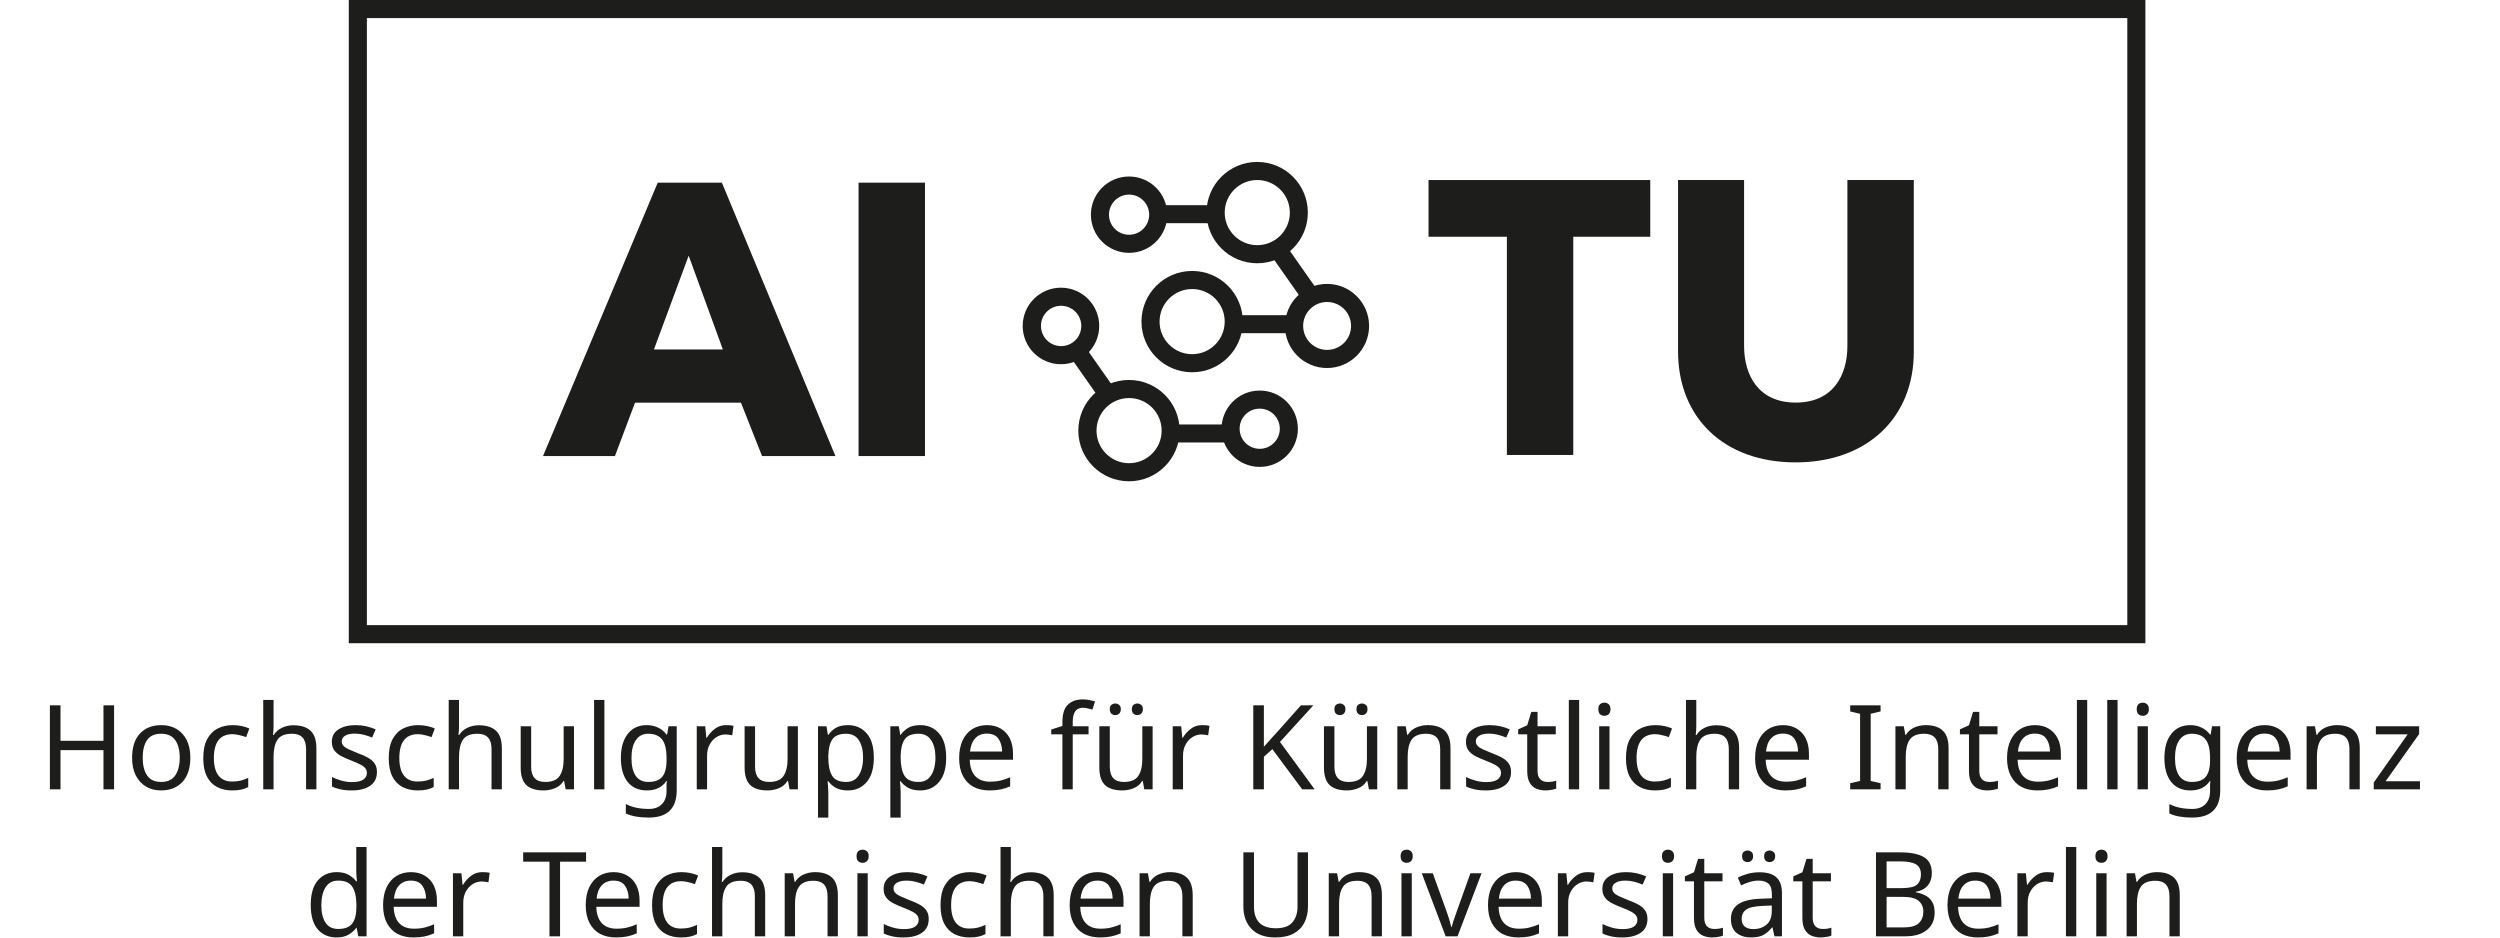
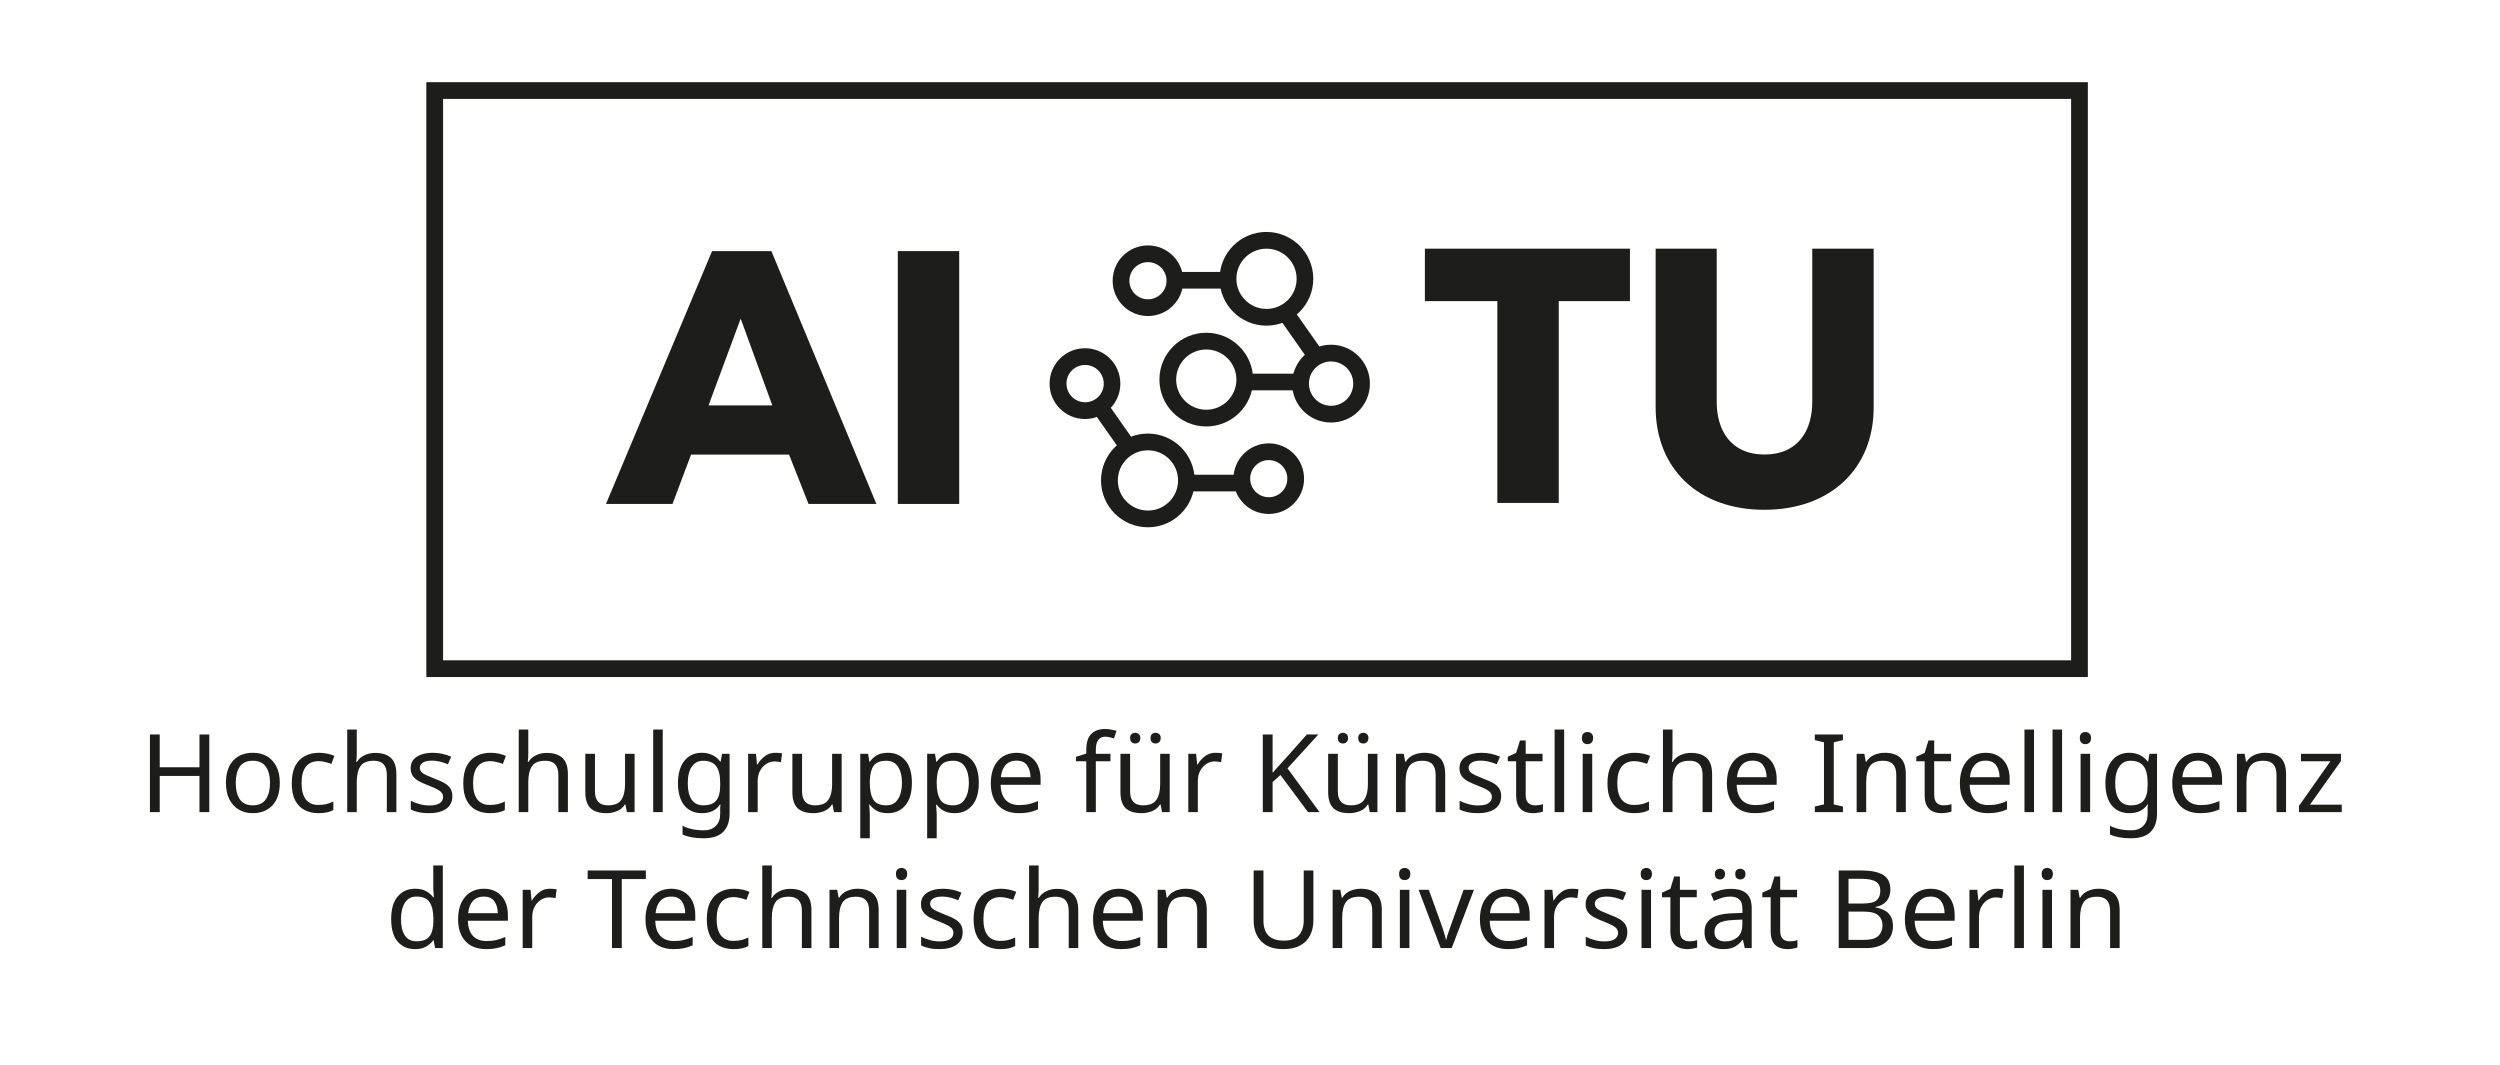
- <svg xmlns="http://www.w3.org/2000/svg" width="207.919mm" height="78.009mm" viewBox="0 0 207.919 78.009" version="1.1" id="svg5">
+ <svg xmlns="http://www.w3.org/2000/svg" width="190.018mm" height="80.891mm" viewBox="0 0 190.018 80.891" version="1.1" id="svg5">
  <defs id="defs2">
    <style id="style9">.cls-1,.cls-2{fill:#1d1d1b;}.cls-2{font-size:13px;font-family:AvenirNextLTPro-Regular, Avenir Next LT Pro;}.cls-3{letter-spacing:-0.03em;}.cls-4{letter-spacing:-0.02em;}.cls-5{letter-spacing:-0.1em;}.cls-6{letter-spacing:-0.01em;}</style>
  </defs>
-   <g id="layer1" transform="translate(-1.255,-63.6779)">
-     <g id="g95" transform="matrix(0.7524067,0,0,0.7524067,-4.005877,90.67318)">
-       <path class="cls-1" d="m 91.225,14.531 -2.33,-5.9 h -11.71 l -2.22,5.9 h -7.95 l 12.68,-30.22 h 7.09 l 12.55,30.22 z m -8.11,-22.15 -3.84,10.37 h 7.62 z" id="path13" />
-       <path class="cls-1" d="m 101.895,14.531 v -30.22 h 7.34 v 30.22 z" id="path15" />
-       <path class="cls-1" d="M 180.895,-9.709 V 14.411 h -7.34 V -9.709 h -8.66 v -6.27 h 24.51 v 6.27 z" id="path17" />
-       <path class="cls-1" d="m 205.475,15.231 c -8,0 -13,-5 -13,-12.28 V -15.979 h 7.3 V 2.351 c 0,3.26 1.59,6.27 5.71,6.27 4.12,0 5.71,-3 5.71,-6.27 V -15.979 h 7.34 V 2.951 c 0.03,7.3 -5.12,12.28 -13.06,12.28 z" id="path19" />
-       <path class="cls-1" d="M 242.135,-33.879 V 33.221 H 47.545 V -33.879 H 242.135 m 2,-2 H 45.545 V 35.221 H 244.135 Z" id="path21" />
-       <path class="cls-1" d="m 124.275,-2.079 a 2.23,2.23 0 1 1 -2.22,2.23 2.22,2.22 0 0 1 2.22,-2.23 m 0,-2 a 4.23,4.23 0 1 0 4.22,4.23 4.23,4.23 0 0 0 -4.22,-4.23 z" id="path23" />
-       <path class="cls-1" d="m 131.795,-14.369 a 2.22,2.22 0 1 1 -2.22,2.22 2.22,2.22 0 0 1 2.22,-2.22 m 0,-2 a 4.22,4.22 0 1 0 4.22,4.22 4.22,4.22 0 0 0 -4.22,-4.22 z" id="path25" />
-       <path class="cls-1" d="m 146.235,9.291 a 2.22,2.22 0 1 1 -2.22,2.22 2.21,2.21 0 0 1 2.22,-2.22 m 0,-2 a 4.22,4.22 0 1 0 4.22,4.22 4.22,4.22 0 0 0 -4.22,-4.22 z" id="path27" />
-       <path class="cls-1" d="m 145.955,-15.979 a 3.6,3.6 0 1 1 -3.59,3.6 3.6,3.6 0 0 1 3.59,-3.6 m 0,-2 a 5.6,5.6 0 1 0 5.6,5.6 5.6,5.6 0 0 0 -5.6,-5.6 z" id="path29" />
-       <path class="cls-1" d="m 138.765,-3.929 a 3.6,3.6 0 1 1 -3.6,3.6 3.6,3.6 0 0 1 3.6,-3.6 m 0,-2 a 5.6,5.6 0 1 0 5.6,5.6 5.6,5.6 0 0 0 -5.6,-5.6 z" id="path31" />
-       <path class="cls-1" d="m 131.795,8.121 a 3.6,3.6 0 1 1 -3.6,3.6 3.6,3.6 0 0 1 3.6,-3.6 m 0,-2 a 5.6,5.6 0 1 0 5.59,5.6 5.6,5.6 0 0 0 -5.59,-5.6 z" id="path33" />
-       <path class="cls-1" d="m 153.675,-2.499 a 2.65,2.65 0 1 1 -2.64,2.65 2.65,2.65 0 0 1 2.64,-2.65 m 0,-2 a 4.65,4.65 0 1 0 4.65,4.65 4.65,4.65 0 0 0 -4.65,-4.65 z" id="path35" />
-       <rect class="cls-1" x="134.915" y="-13.199" width="5.8" height="1.99" id="rect37" />
-       <rect class="cls-1" x="143.795" y="-1.039" width="5.8" height="1.99" id="rect39" />
-       <rect class="cls-1" x="125.092" y="78.76" width="1.99" height="5.8" transform="rotate(-35.08)" id="rect41" />
-       <rect class="cls-1" x="100.481" y="74.86" width="1.99" height="5.8" transform="rotate(-35.08)" id="rect43" />
-       <rect class="cls-1" x="136.805" y="11.041" width="5.8" height="1.99" id="rect45" />
-       <text class="cls-2" id="text63" x="144.803" y="51.367">
-         <tspan id="tspan5087" x="144.803" y="51.367" style="text-align:center;text-anchor:middle">Hochschulgruppe für Künstliche Intelligenz</tspan>
-         <tspan id="tspan5089" x="144.803" y="67.617" style="text-align:center;text-anchor:middle">der Technischen Universität Berlin</tspan>
+   <g id="layer1" transform="translate(-12.5135,-102.5174)">
+     <g id="g95" transform="matrix(0.6359135,0,0,0.6359135,14.94638,131.4062)">
+       <path class="cls-1" d="m 92.813,14.804 -2.33,-5.9 h -11.71 l -2.22,5.9 h -7.95 l 12.68,-30.22 h 7.09 l 12.55,30.22 z m -8.11,-22.15 -3.84,10.37 h 7.62 z" id="path13" />
+       <path class="cls-1" d="m 103.483,14.804 v -30.22 h 7.34 v 30.22 z" id="path15" />
+       <path class="cls-1" d="M 182.483,-9.436 V 14.684 h -7.34 V -9.436 h -8.66 v -6.27 h 24.51 v 6.27 z" id="path17" />
+       <path class="cls-1" d="m 207.063,15.504 c -8,0 -13,-5 -13,-12.28 V -15.706 h 7.3 V 2.624 c 0,3.26 1.59,6.27 5.71,6.27 4.12,0 5.71,-3 5.71,-6.27 V -15.706 h 7.34 V 3.224 c 0.03,7.3 -5.12,12.28 -13.06,12.28 z" id="path19" />
+       <path class="cls-1" d="M 243.723,-33.606 V 33.494 H 49.133 V -33.606 H 243.723 m 2,-2 H 47.133 V 35.494 H 245.723 Z" id="path21" />
+       <path class="cls-1" d="m 125.863,-1.806 a 2.23,2.23 0 1 1 -2.22,2.23 2.22,2.22 0 0 1 2.22,-2.23 m 0,-2 a 4.23,4.23 0 1 0 4.22,4.23 4.23,4.23 0 0 0 -4.22,-4.23 z" id="path23" />
+       <path class="cls-1" d="m 133.383,-14.096 a 2.22,2.22 0 1 1 -2.22,2.22 2.22,2.22 0 0 1 2.22,-2.22 m 0,-2 a 4.22,4.22 0 1 0 4.22,4.22 4.22,4.22 0 0 0 -4.22,-4.22 z" id="path25" />
+       <path class="cls-1" d="m 147.823,9.564 a 2.22,2.22 0 1 1 -2.22,2.22 2.21,2.21 0 0 1 2.22,-2.22 m 0,-2 a 4.22,4.22 0 1 0 4.22,4.22 4.22,4.22 0 0 0 -4.22,-4.22 z" id="path27" />
+       <path class="cls-1" d="m 147.543,-15.706 a 3.6,3.6 0 1 1 -3.59,3.6 3.6,3.6 0 0 1 3.59,-3.6 m 0,-2 a 5.6,5.6 0 1 0 5.6,5.6 5.6,5.6 0 0 0 -5.6,-5.6 z" id="path29" />
+       <path class="cls-1" d="m 140.353,-3.656 a 3.6,3.6 0 1 1 -3.6,3.6 3.6,3.6 0 0 1 3.6,-3.6 m 0,-2 a 5.6,5.6 0 1 0 5.6,5.6 5.6,5.6 0 0 0 -5.6,-5.6 z" id="path31" />
+       <path class="cls-1" d="m 133.383,8.394 a 3.6,3.6 0 1 1 -3.6,3.6 3.6,3.6 0 0 1 3.6,-3.6 m 0,-2 a 5.6,5.6 0 1 0 5.59,5.6 5.6,5.6 0 0 0 -5.59,-5.6 z" id="path33" />
+       <path class="cls-1" d="m 155.263,-2.226 a 2.65,2.65 0 1 1 -2.64,2.65 2.65,2.65 0 0 1 2.64,-2.65 m 0,-2 a 4.65,4.65 0 1 0 4.65,4.65 4.65,4.65 0 0 0 -4.65,-4.65 z" id="path35" />
+       <rect class="cls-1" x="136.503" y="-12.926" width="5.8" height="1.99" id="rect37" />
+       <rect class="cls-1" x="145.383" y="-0.766" width="5.8" height="1.99" id="rect39" />
+       <rect class="cls-1" x="126.235" y="79.896" width="1.99" height="5.8" transform="rotate(-35.08)" id="rect41" />
+       <rect class="cls-1" x="101.624" y="75.997" width="1.99" height="5.8" transform="rotate(-35.08)" id="rect43" />
+       <rect class="cls-1" x="138.393" y="11.314" width="5.8" height="1.99" id="rect45" />
+       <text class="cls-2" id="text63" x="146.391" y="51.64">
+         <tspan id="tspan5087" x="146.391" y="51.64" style="text-align:center;text-anchor:middle">Hochschulgruppe für Künstliche Intelligenz</tspan>
+         <tspan id="tspan5089" x="146.391" y="67.89" style="text-align:center;text-anchor:middle">der Technischen Universität Berlin</tspan>
      </text>
    </g>
  </g>
</svg>
